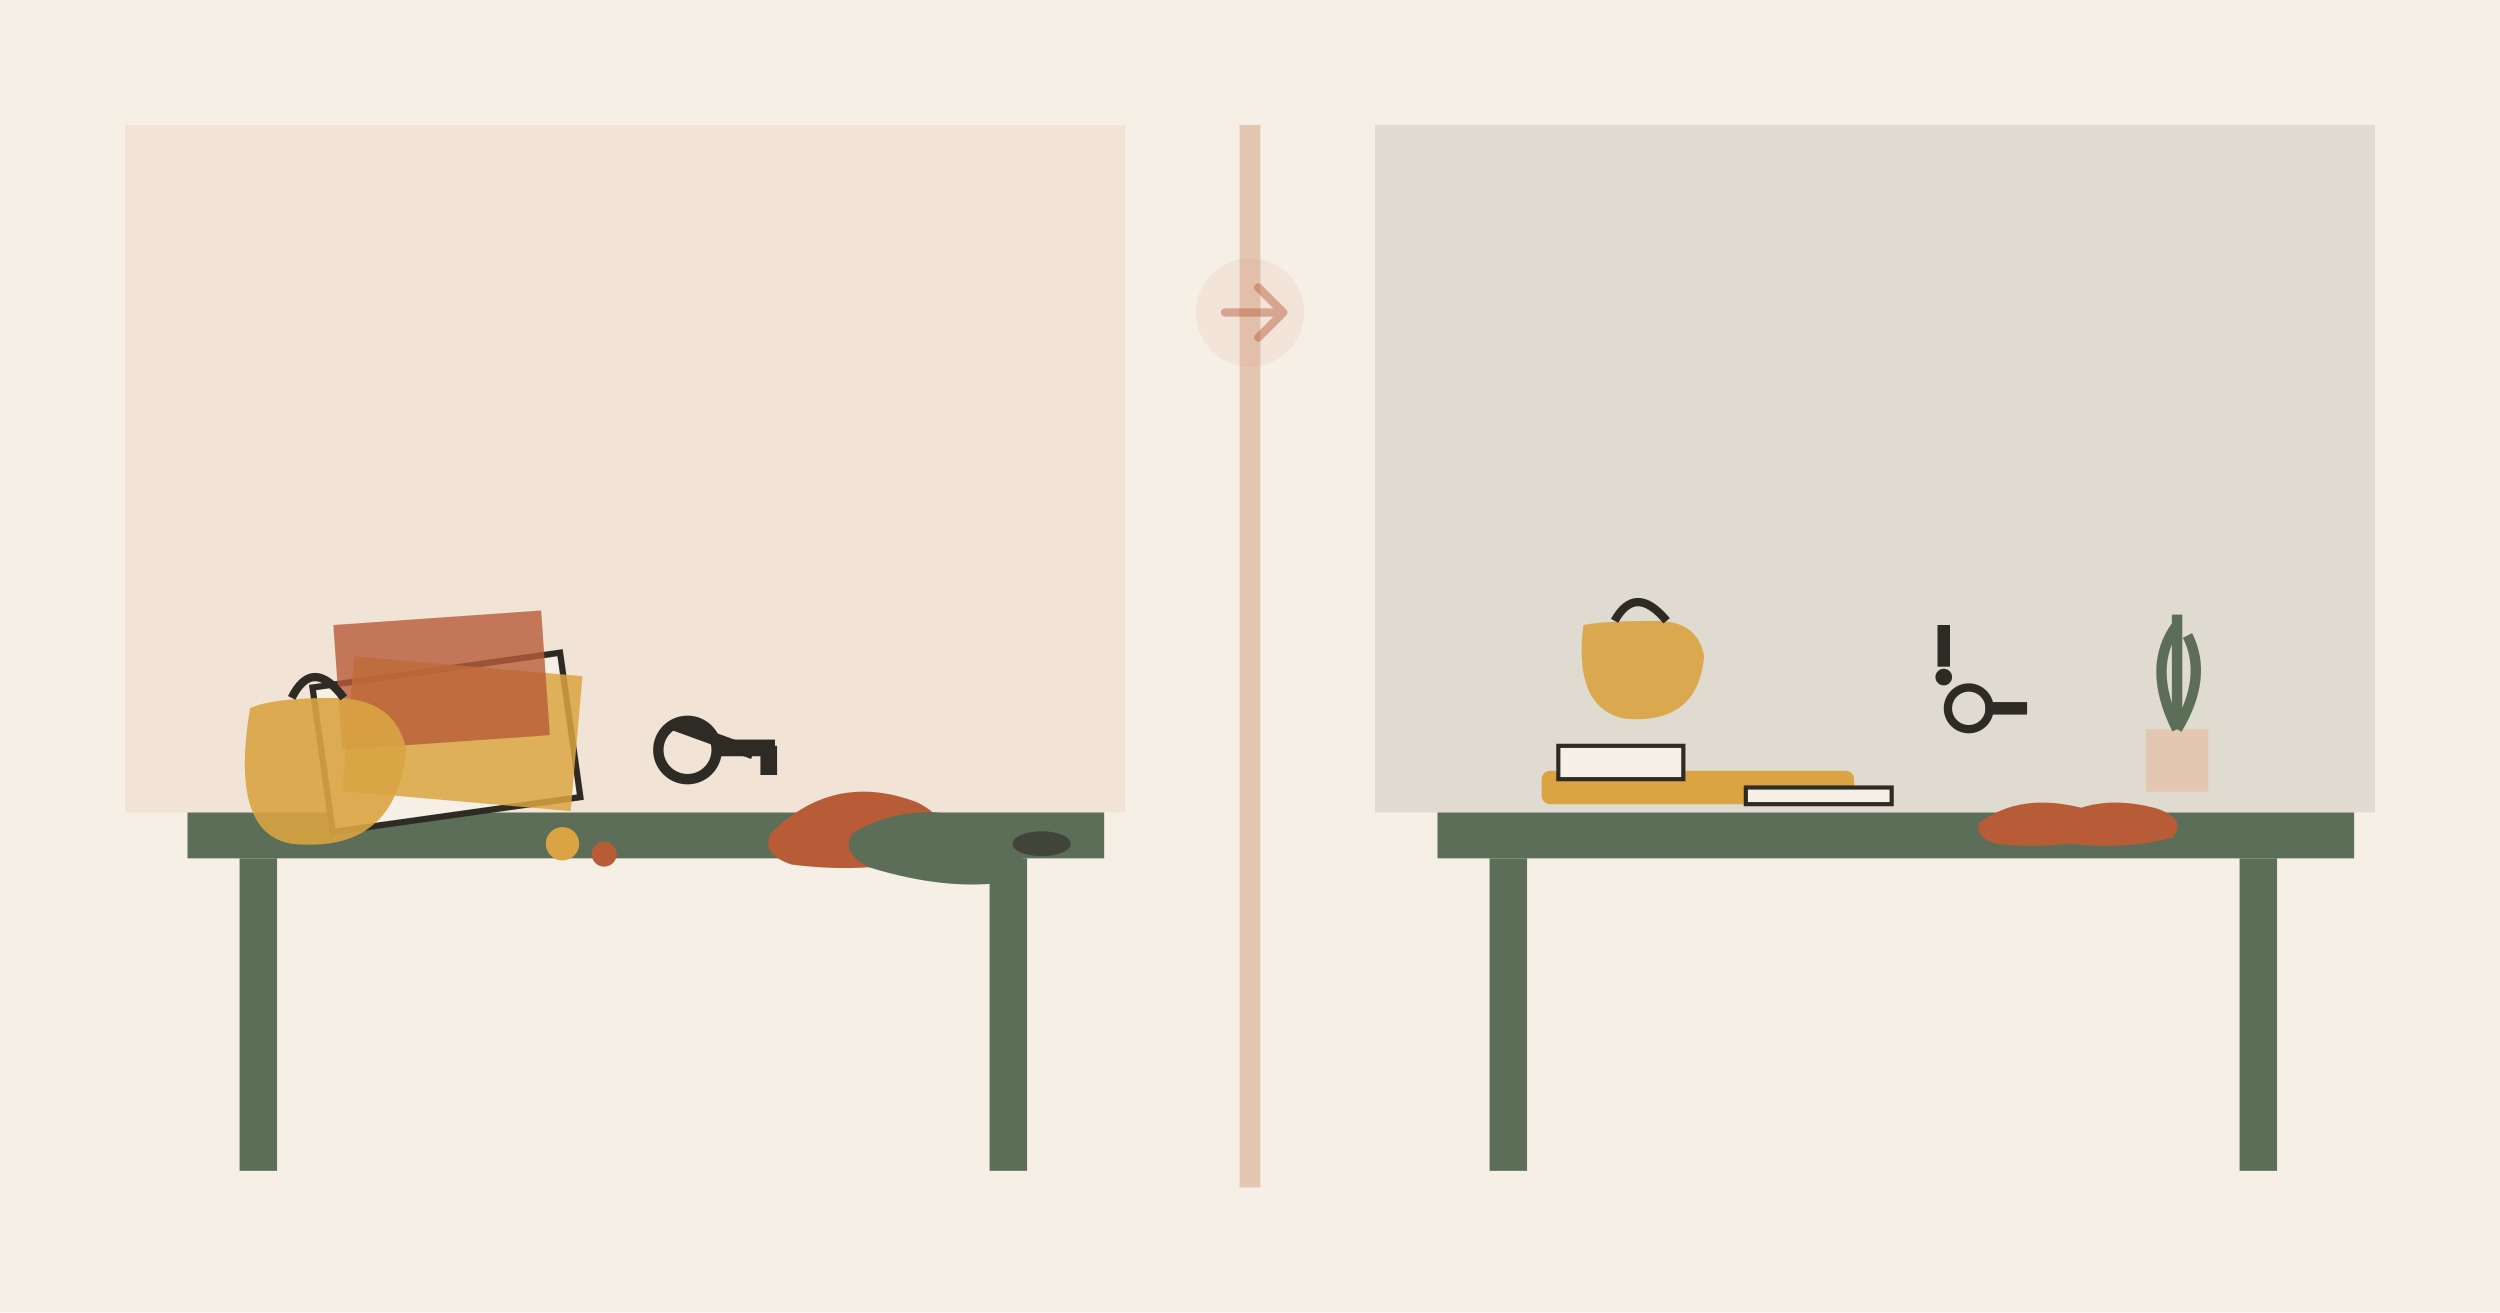
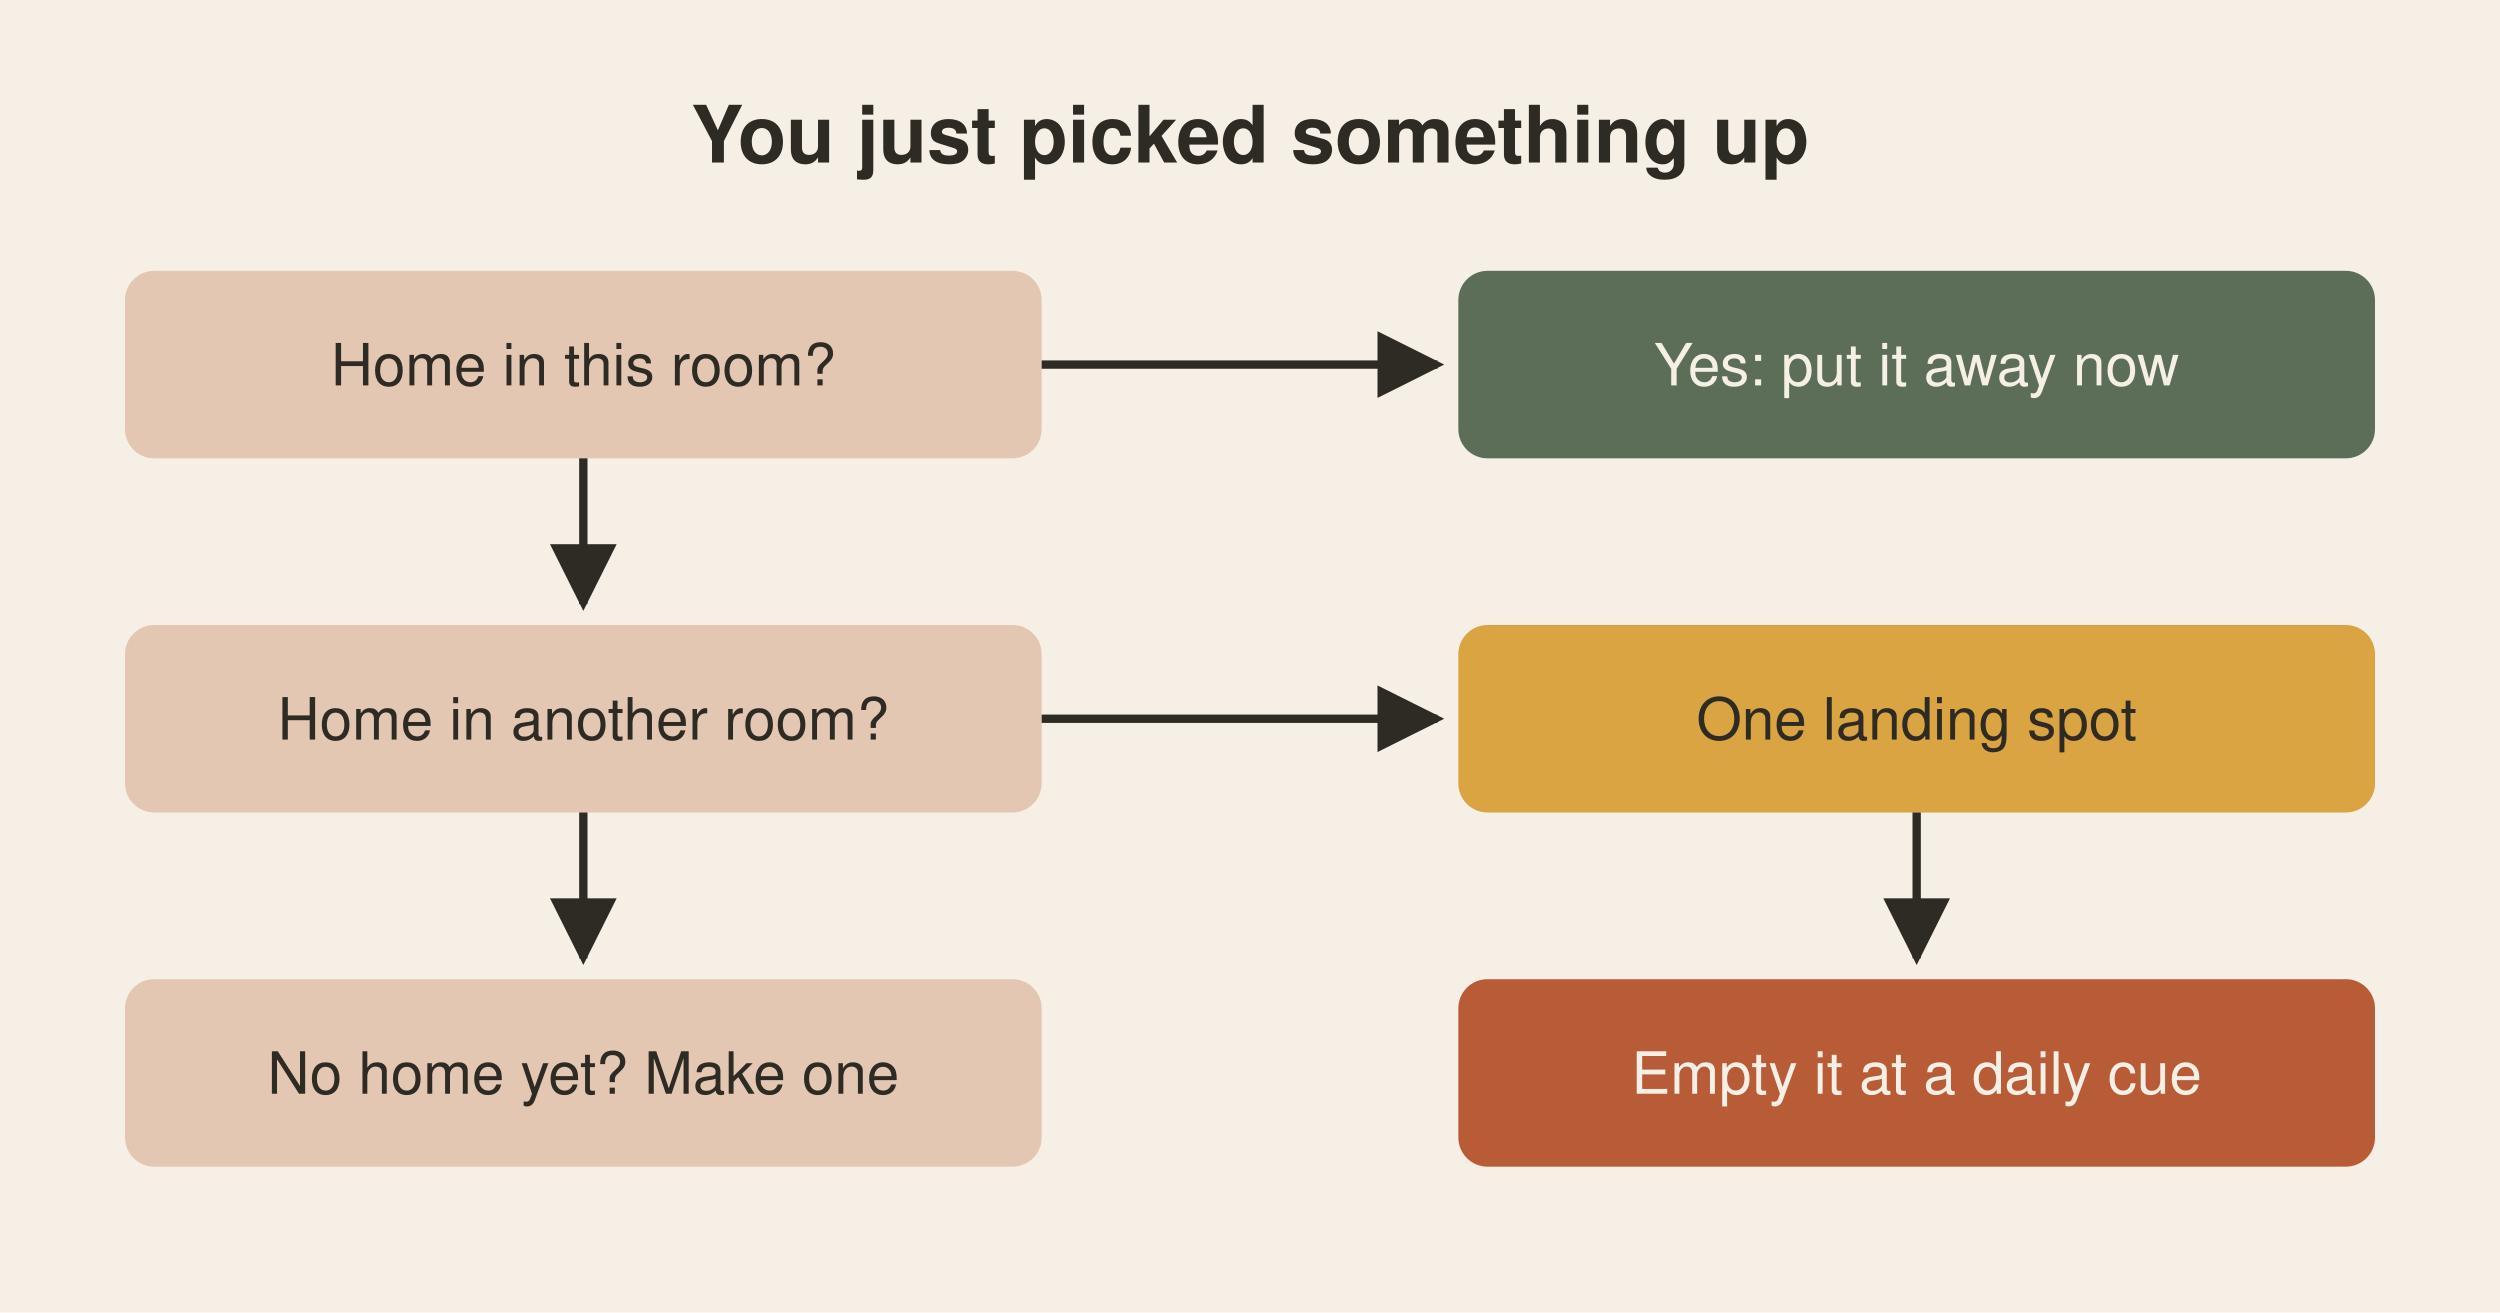
<svg xmlns="http://www.w3.org/2000/svg" viewBox="0 0 1200 630">
  <rect width="1200" height="630" fill="#F6EFE6" />
-   <rect x="595" y="60" width="10" height="510" fill="#E4C7B2" />
-   <g>
-     <rect x="60" y="60" width="480" height="330" fill="#E4C7B2" opacity="0.3" />
-     <rect x="90" y="390" width="440" height="22" fill="#5C6E58" />
-     <rect x="115" y="412" width="18" height="150" fill="#5C6E58" />
-     <rect x="475" y="412" width="18" height="150" fill="#5C6E58" />
-     <rect x="150" y="330" width="120" height="70" fill="#F6EFE6" stroke="#2E2A24" stroke-width="3" transform="rotate(-8 150 330)" />
-     <rect x="170" y="315" width="110" height="65" fill="#D9A441" opacity="0.85" transform="rotate(5 170 315)" />
-     <rect x="160" y="300" width="100" height="60" fill="#B85C38" opacity="0.8" transform="rotate(-4 160 300)" />
-     <circle cx="330" cy="360" r="14" fill="none" stroke="#2E2A24" stroke-width="5" />
-     <rect x="342" y="355" width="30" height="8" fill="#2E2A24" />
-     <rect x="365" y="358" width="8" height="14" fill="#2E2A24" />
-     <rect x="325" y="345" width="40" height="6" fill="#2E2A24" transform="rotate(20 325 345)" />
-     <path d="M370 400 Q400 370 440 385 Q460 395 450 410 Q420 420 380 415 Q365 410 370 400 Z" fill="#B85C38" />
-     <path d="M410 405 Q440 380 480 392 Q500 402 488 415 Q460 425 420 420 Q405 415 410 405 Z" fill="#5C6E58" transform="rotate(10 440 400)" />
-     <path d="M120 340 Q110 400 140 405 Q190 410 195 360 Q190 335 160 335 Q130 335 120 340 Z" fill="#D9A441" opacity="0.9" />
-     <path d="M140 335 Q150 315 165 335" fill="none" stroke="#2E2A24" stroke-width="4" />
-     <circle cx="270" cy="405" r="8" fill="#D9A441" />
-     <circle cx="290" cy="410" r="6" fill="#B85C38" />
-     <ellipse cx="500" cy="405" rx="14" ry="6" fill="#2E2A24" opacity="0.6" />
+   <text x="600" y="78" font-family="Helvetica, Arial, sans-serif" font-size="38" font-weight="bold" fill="#2E2A24" text-anchor="middle">You just picked something up</text>
+   <defs>
+     <marker id="ah" viewBox="0 0 10 10" refX="9" refY="5" markerWidth="8" markerHeight="8" orient="auto">
+       <path d="M0 0 L10 5 L0 10 z" fill="#2E2A24" />
+     </marker>
+   </defs>
+   <rect x="60" y="130" width="440" height="90" rx="14" fill="#E4C7B2" />
+   <rect x="60" y="300" width="440" height="90" rx="14" fill="#E4C7B2" />
+   <rect x="700" y="130" width="440" height="90" rx="14" fill="#5C6E58" />
+   <rect x="700" y="300" width="440" height="90" rx="14" fill="#D9A441" />
+   <rect x="700" y="470" width="440" height="90" rx="14" fill="#B85C38" />
+   <rect x="60" y="470" width="440" height="90" rx="14" fill="#E4C7B2" />
+   <g stroke="#2E2A24" stroke-width="4" fill="none" marker-end="url(#ah)">
+     <line x1="500" y1="175" x2="690" y2="175" />
+     <line x1="280" y1="220" x2="280" y2="290" />
+     <line x1="500" y1="345" x2="690" y2="345" />
+     <line x1="920" y1="390" x2="920" y2="460" />
+     <line x1="280" y1="390" x2="280" y2="460" />
  </g>
-   <g>
-     <rect x="660" y="60" width="480" height="330" fill="#5C6E58" opacity="0.15" />
-     <rect x="690" y="390" width="440" height="22" fill="#5C6E58" />
-     <rect x="715" y="412" width="18" height="150" fill="#5C6E58" />
-     <rect x="1075" y="412" width="18" height="150" fill="#5C6E58" />
-     <rect x="740" y="370" width="150" height="16" rx="4" fill="#D9A441" />
-     <rect x="748" y="358" width="60" height="16" fill="#F6EFE6" stroke="#2E2A24" stroke-width="2" />
-     <rect x="930" y="300" width="6" height="20" fill="#2E2A24" />
-     <circle cx="933" cy="325" r="4" fill="#2E2A24" />
-     <circle cx="945" cy="340" r="10" fill="none" stroke="#2E2A24" stroke-width="4" />
-     <rect x="953" y="337" width="20" height="6" fill="#2E2A24" />
-     <path d="M950 395 Q970 380 1000 388 Q1015 393 1008 402 Q985 408 958 405 Q948 402 950 395 Z" fill="#B85C38" />
-     <path d="M985 395 Q1005 380 1035 388 Q1050 393 1043 402 Q1020 408 993 405 Q983 402 985 395 Z" fill="#B85C38" />
-     <path d="M760 300 Q755 340 780 345 Q815 348 818 315 Q815 298 795 298 Q770 298 760 300 Z" fill="#D9A441" opacity="0.9" />
-     <path d="M775 298 Q785 280 800 298" fill="none" stroke="#2E2A24" stroke-width="4" />
-     <rect x="1030" y="350" width="30" height="30" fill="#E4C7B2" />
-     <path d="M1045 350 Q1030 320 1045 300" fill="none" stroke="#5C6E58" stroke-width="5" />
-     <path d="M1045 350 Q1060 325 1050 305" fill="none" stroke="#5C6E58" stroke-width="5" />
-     <path d="M1045 350 Q1045 315 1045 295" fill="none" stroke="#5C6E58" stroke-width="5" />
-     <rect x="838" y="378" width="70" height="8" fill="#F6EFE6" stroke="#2E2A24" stroke-width="2" />
-   </g>
-   <g opacity="0.5">
-     <circle cx="600" cy="150" r="26" fill="#B85C38" opacity="0.15" />
-     <path d="M588 150 L612 150 M604 138 L616 150 L604 162" fill="none" stroke="#B85C38" stroke-width="4" stroke-linecap="round" stroke-linejoin="round" />
+   <g font-family="Helvetica, Arial, sans-serif" font-size="28" fill="#2E2A24" text-anchor="middle">
+     <text x="280" y="185">Home in this room?</text>
+     <text x="920" y="185" fill="#F6EFE6">Yes: put it away now</text>
+     <text x="280" y="355">Home in another room?</text>
+     <text x="920" y="355">One landing spot</text>
+     <text x="920" y="525" fill="#F6EFE6">Empty it at a daily cue</text>
+     <text x="280" y="525">No home yet? Make one</text>
  </g>
</svg>
